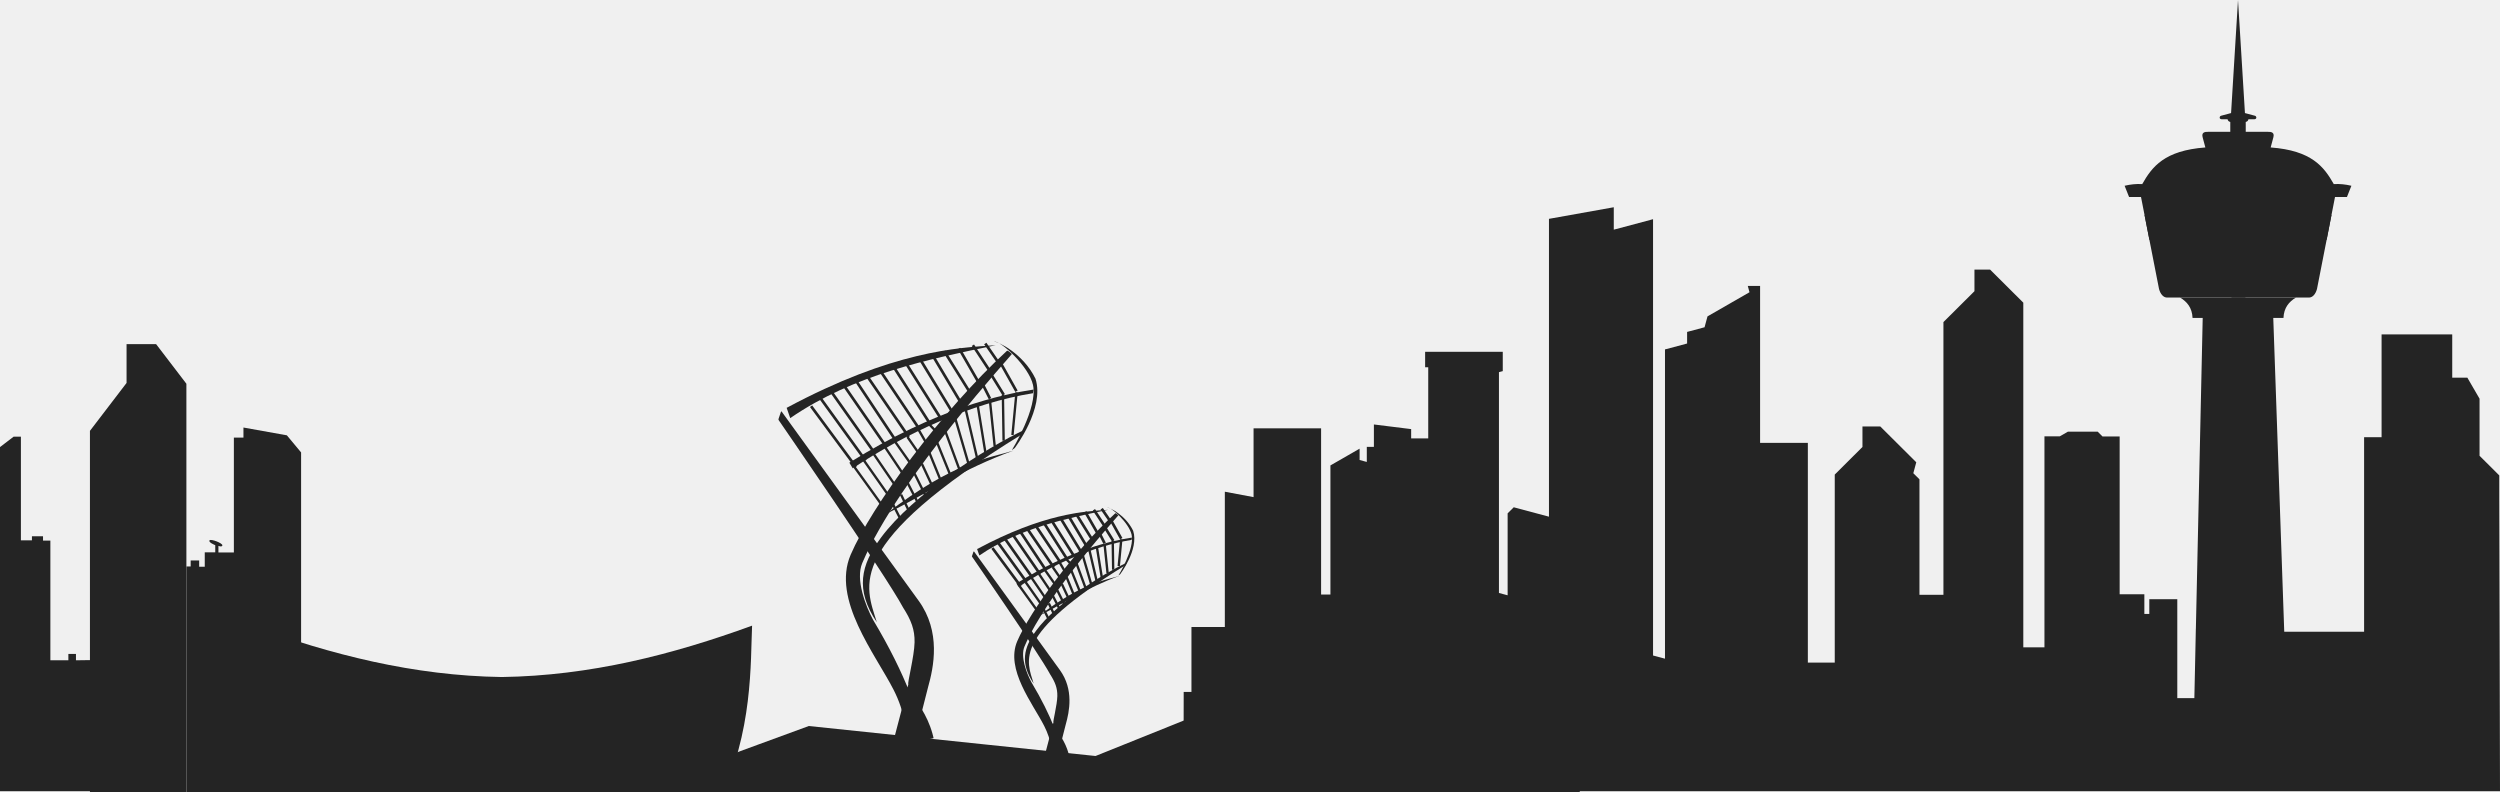
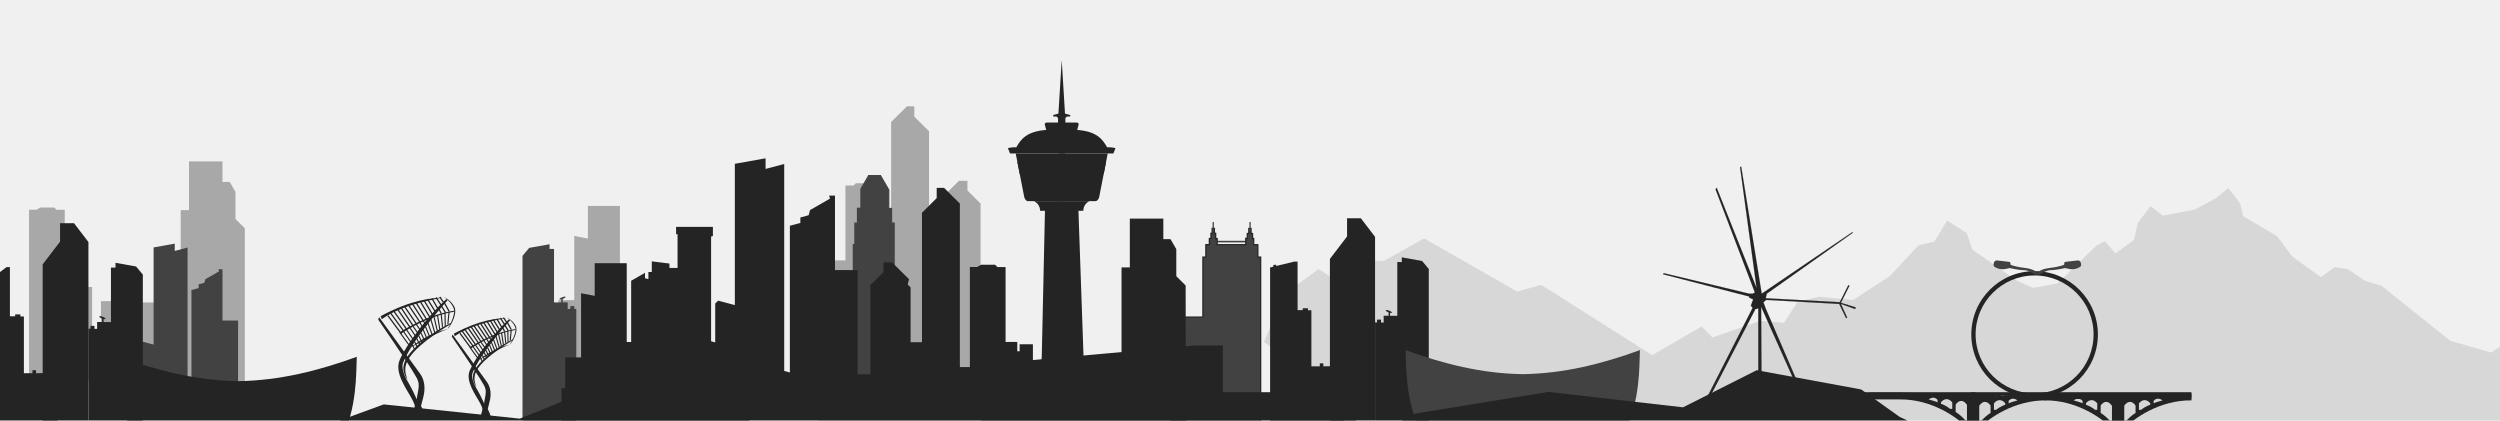
- <svg xmlns="http://www.w3.org/2000/svg" width="1918" height="607" viewBox="0 0 1918 607" fill="none">
-   <path d="M914.082 530.843H908.126L908.019 607H1918L1917.44 382.58V364.732L1902.31 349.666V305.886L1892.96 289.768H1881.35V256.557H1827.15V335.433H1813.74V484.659H1766.99H1741.38L1707.73 482.538H1684.74V535.61H1670.42V459.707H1648.94V471.03H1645.15V455.933H1626.2V334.847H1613.03L1609.35 331.178H1586.49L1580.29 334.741H1568.5V496.61H1552.28V232.209L1526.8 206.839H1514.8V223.403L1491 247.096V456.352H1472.61V367.735L1467.9 363.048L1470.16 354.66L1442.57 327.192H1428.88V342.918L1407.62 364.095V508.352H1386.98V339.773H1350.34V219.352H1340.9L1342.21 224.205L1309.99 242.73L1307.74 251.071L1294.35 254.645V263.538L1277.38 268.064V505.346L1268.22 502.9V168.16L1238.09 176.198V159L1188.37 167.896V396.397L1161.34 389.184L1156.65 393.848V456.71L1149.99 454.933V285.508L1152.92 284.727V269.901H1093.36V281.762H1095.74V336.322H1082.64V329.206L1054.05 325.647V342.846H1048.61V354.402L1043.09 352.928V344.207L1020.7 357.079V456.119H1013.55V328.613H961.73V381.394L939.693 377.243V481.027H914.082V530.843Z" fill="#242424" />
-   <path d="M526 591.649L620.5 557L840.5 580L937.5 541L1212 571.411V615H526V591.649Z" fill="#242424" />
-   <path d="M231 347.098V641H143V434.583H146.28V430.01H152.806V434.796H157.086V423.734H165.145V418.257C165.145 418.257 159.466 416.026 160.797 414.513C161.875 413.287 170.833 416.68 170.596 418.428C170.396 419.903 167.57 418.82 167.57 418.82V423.841H179.424V335.75H186.775V328L220.091 333.982L231 347.098Z" fill="#242424" />
-   <path d="M576.999 480C575.735 506.97 577.943 562.389 551.529 614.932C547.223 614.936 543.189 614.935 538.91 614.94L538.898 614.983C492.557 614.984 440.702 615 384.999 615C329.295 615 277.44 614.983 231.099 614.983L231.089 614.94C226.81 614.936 222.774 614.937 218.468 614.932C192.053 562.389 194.264 506.97 193 480C254.013 502.219 317.209 518.434 384.997 519.415C452.786 518.435 515.986 502.219 577 480H576.999Z" fill="#242424" />
-   <path d="M143 618V294.413L119.747 264H97.096V293.803L69 330.551V618H143Z" fill="#242424" />
-   <path d="M87.011 510.324H93V607H0V343L10.463 335H16.032V414.518H24.497V411.427H33.008V414.771H38.645V506.578H52.452V501.693H58.273V506.578L75.662 506.336V510.338H81.6V507.386H87.011V510.324Z" fill="#242424" />
-   <mask id="mask0_512_289" style="mask-type:alpha" maskUnits="userSpaceOnUse" x="577" y="118" width="228" height="452">
-     <path d="M794.601 473.989C794.601 526.691 747.663 569.415 689.761 569.415C631.859 569.415 584.92 526.691 584.92 473.989C544.114 382.299 671.41 118 729.311 118C787.213 118 824.107 371.003 794.601 473.989Z" fill="#FF0000" />
-   </mask>
-   <g mask="url(#mask0_512_289)">
-     <path d="M683.361 383.47L691.096 398.766" stroke="#242424" stroke-width="1.829" />
-     <path d="M777.624 345.673C758.712 351.625 732.529 353.557 679.409 394.54C712.053 378.226 737.713 360.067 777.624 345.673Z" fill="#242424" />
-     <path d="M691.262 379.411L698.052 393.549" stroke="#242424" stroke-width="1.829" />
-     <path d="M695.027 367.913L704.657 386.686" stroke="#242424" stroke-width="1.829" />
-     <path d="M701.61 363.289L710.442 381.007" stroke="#242424" stroke-width="1.829" />
-     <path d="M716.561 375.76L707.227 355.751" stroke="#242424" stroke-width="1.829" />
-     <path d="M712.922 347.06L722.209 369.867" stroke="#242424" stroke-width="1.829" />
-     <path d="M718.777 339.075L729.355 365.202" stroke="#242424" stroke-width="1.829" />
-     <path d="M736.354 360.999L724.853 329.747" stroke="#242424" stroke-width="1.829" />
-     <path d="M732.662 320.232L743.25 356.533" stroke="#242424" stroke-width="1.829" />
-     <path d="M740.818 313.813L749.677 351.608" stroke="#242424" stroke-width="1.829" />
-     <path d="M749.929 309.928L756.016 347.314" stroke="#242424" stroke-width="1.829" />
-     <path d="M759.437 306.876L763.131 342.287" stroke="#242424" stroke-width="1.829" />
-     <path d="M769.417 302.925L769.977 338.14" stroke="#242424" stroke-width="1.829" />
-     <path d="M655.437 358.187L679.123 391.038" stroke="#242424" stroke-width="1.829" />
-     <path d="M779.875 301.008L776.777 333.749" stroke="#242424" stroke-width="1.829" />
-     <path d="M786.843 329.314L784.36 332.988C646.326 418.094 664.037 449.331 672.704 477.383C655.948 452.548 660.269 433.562 675.867 412.5C700.542 379.181 755.415 344.206 786.843 329.314Z" fill="#242424" />
-     <path d="M662.804 353.271L684.059 383.47" stroke="#242424" stroke-width="1.829" />
-     <path d="M698.667 530.314C695.658 532.004 724.679 554.543 716.401 595.898L704.821 597.056C700.828 550.13 711.288 584.643 693.312 523.624L698.667 530.314Z" fill="#242424" />
-     <path d="M599.521 315.545L594.752 318.468C594.757 318.574 679.762 441.453 692.863 466.132C699.051 475.782 701.845 483.04 701.659 492.772C701.451 503.659 695.933 524.519 696.892 524.895L678.781 593.93L694.31 596.7L711.988 527.289C716.369 511.759 722.056 484.735 704.777 460.879L599.521 315.545Z" fill="#242424" />
-     <path d="M670.042 347.903L688.587 375.043" stroke="#242424" stroke-width="1.829" />
-     <path d="M622.24 311.638L656.657 358.187" stroke="#242424" stroke-width="2.09" />
-     <path d="M679.189 343.312L695.693 367.913" stroke="#242424" stroke-width="1.829" />
-     <path d="M629.312 305.277L664.007 353.27" stroke="#242424" stroke-width="2.09" />
-     <path d="M686.653 338.767L701.625 359.965" stroke="#242424" stroke-width="1.829" />
-     <path d="M636.513 298.747L671.215 347.903" stroke="#242424" stroke-width="2.09" />
-     <path d="M696.18 335.225L708.501 352.987" stroke="#242424" stroke-width="1.829" />
-     <path d="M647.124 295.234L680.307 343.311" stroke="#242424" stroke-width="2.09" />
-     <path d="M704.631 329.512L712.236 342.651" stroke="#242424" stroke-width="1.829" />
-     <path d="M655.686 290.534L687.721 338.768" stroke="#242424" stroke-width="2.09" />
-     <path d="M713.115 325.75L719.958 332.93" stroke="#242424" stroke-width="1.829" />
-     <path d="M664.223 286.996L697.196 335.224" stroke="#242424" stroke-width="2.09" />
-     <path d="M674.52 283.222L705.546 329.512" stroke="#242424" stroke-width="2.09" />
-     <path d="M685.286 280.909L713.914 325.75" stroke="#242424" stroke-width="2.09" />
-     <path d="M694.479 277.722L722.336 321.971" stroke="#242424" stroke-width="2.09" />
-     <path d="M705.064 274.243L731.707 317.982" stroke="#242424" stroke-width="2.09" />
-     <path d="M767.663 278.457L779.837 300.159" stroke="#242424" stroke-width="2.09" />
-     <path d="M758.671 284.443L770.085 302.925" stroke="#242424" stroke-width="2.09" />
-     <path d="M752.64 292.3L759.519 305.875" stroke="#242424" stroke-width="2.09" />
-     <path d="M654.201 359.288C694.269 332.751 745.103 309.207 792.522 301.676L793.011 298.837C768.671 302.58 718.542 313.209 651.608 354.972L654.201 359.288Z" fill="#242424" />
-     <path d="M715.221 272.138L738.142 310.577" stroke="#242424" stroke-width="2.09" />
-     <path d="M724.393 269.459L745.298 302.977" stroke="#242424" stroke-width="2.09" />
-     <path d="M735.825 267.4L751.171 294.055" stroke="#242424" stroke-width="2.09" />
-     <path d="M746.386 264.854L759.256 284.442" stroke="#242424" stroke-width="2.09" />
-     <path d="M755.894 263.533L765.848 278.02" stroke="#242424" stroke-width="2.09" />
-     <path d="M772.661 269.023C721.934 315.658 668.489 388.694 652.631 425.581C637.857 459.946 671.661 501.902 685.603 529.278C703.159 563.749 693.516 596.235 693.516 596.235L709.278 597.07C709.278 597.07 721.247 561.558 669.838 475.569C664.029 464.739 656.21 444.482 661.522 432C690.032 365.011 779.288 269.241 776.492 271.282C777.038 272.931 774.928 269.524 772.661 269.023Z" fill="#242424" />
-     <path d="M603.511 312.894C684.802 269.36 734.446 266.709 763.879 264.873C712.456 275.538 654.989 287.282 606.268 320.78L603.511 312.894Z" fill="#242424" />
-     <path d="M762.625 262.089C767.224 261.013 789.282 280.86 792.508 295.294C796.434 312.859 776.336 345.281 776.336 345.281L778.525 343.715C778.524 343.716 801.726 313.276 794.426 290.538C784.885 271.029 765.488 261.999 762.625 262.089Z" fill="#242424" />
+ <svg xmlns="http://www.w3.org/2000/svg" width="4043" height="680" viewBox="0 0 4043 680" fill="none">
+   <g clip-path="url(#clip0_704_2629)">
+     <path d="M2077.21 475.519L2132.33 435.212L2161.9 454.022L2206.26 421.776H2238.52L2303.04 385.499L2453.59 471.488L2492.57 460.74L2671.9 574.272L2752 527.919L2769.2 545.813L2846.41 518.947L2885.02 521.878L2907.01 488.174L2941.71 479.87L2996.93 485.243L3056.78 446.01L3102.42 396.845L3128.39 390.552L3148.85 356.727L3180.63 376.956L3189.7 403.657L3262.2 454.199L3287.96 465.643L3327.08 458.491L3389.43 397.973L3403.75 389.883L3421.18 409.798L3451.07 388.016L3457.29 360.633L3477.84 333.25L3497.76 348.808L3549.44 338.851L3584.31 320.181L3603.61 304L3622.73 328.885L3627.78 349.611L3682.7 382.099L3706.79 414.588L3753.31 448.197L3775.73 431.953L3797.22 435.39L3824.66 454.211L3851.56 462.277L3962.39 551.006L4028.48 570.13L4117.25 510.979L4175.14 483.975L4209.3 631.7L3961.95 747.715L2468.74 849.428L2044 553.134L2077.21 475.519Z" fill="#D7D7D7" />
+     <path d="M1585.8 329.256V701.5H1323V424.868H1344.48V436.191H1348.27V421.094H1367.22V300.008H1380.38L1384.07 296.339H1406.93L1413.13 299.902H1424.92V461.771H1441.13V197.371L1466.61 172H1478.62V188.564L1502.41 212.258V421.514H1520.81V332.897L1525.52 328.209L1523.26 319.821L1550.85 292.354H1564.53V308.079L1585.8 329.256Z" fill="#A8A8A8" />
+     <path d="M47 339.184V611.443L395.939 628V387.023V369.175L380.808 354.109V310.329L371.463 294.211H359.848V261H305.648V339.876H292.247V489.102H245.492H219.881L186.229 486.981H163.239V540.053H148.92V464.15H127.441V475.473H123.65V460.376H104.698V339.29H91.536L87.852 335.621H64.989L58.792 339.184H47Z" fill="#A8A8A8" />
+     <path d="M903.063 535.23H897.107L897 611.387H1002.53V460.506V333H950.711V385.781L928.674 381.63V485.414H903.063V535.23Z" fill="#A8A8A8" />
+     <path d="M845 413.732V702H932V499.54H928.757V495.054H922.305V499.749H918.074V488.899H910.107V483.526C910.107 483.526 915.721 481.339 914.405 479.854C913.339 478.652 904.484 481.98 904.718 483.695C904.916 485.141 907.709 484.079 907.709 484.079V489.004H895.99V402.602H888.722V395L855.785 400.867L845 413.732Z" fill="#424242" />
+     <path d="M226.582 598.766L222 597.544V674.624H385V634.286V518.336H359.799V435.51H353.31L354.208 438.848L332.045 451.59L330.501 457.327L321.288 459.785V465.902L309.62 469.015V632.218L303.317 630.536V400.3L282.595 405.829V394L248.4 400.119V557.283L229.804 552.321L226.582 555.53V598.766Z" fill="#424242" />
+     <path d="M3180.97 691.515H3200.45C3214.75 676.189 3256.48 647.347 3308.25 647.491C3359.92 647.448 3401.18 677.766 3415.46 693.073H3415.85H3434.94H3435.33C3449.74 677.622 3491.65 646.877 3544 647.5V644.427V636.594V634.3H3072.3V635.036V644.427V645.942C3124.65 645.319 3166.56 676.064 3180.97 691.515Z" fill="white" />
+     <path d="M3072.3 635.036V645.942C3124.65 645.319 3166.56 676.064 3180.97 691.515H3200.45C3214.86 676.064 3257.16 646.877 3309.51 647.5M3415.85 693.073H3435.33C3449.74 677.622 3491.65 646.877 3544 647.5V636.594M3434.94 693.073H3415.46C3401.05 677.622 3359.14 646.877 3306.79 647.5M3544 644.427V634.3H3072.3V644.427" stroke="#D7D7D7" stroke-width="10.536" />
+     <path d="M3072.3 645.942C3124.65 645.319 3166.56 676.065 3180.97 691.515L3183.55 701.05L3192.45 696.6H3200.45V642.437C3196.55 629.583 3182.14 633.478 3180.97 643.605C3156.98 637.061 3098.53 635.166 3072.3 635.036L3023.35 635.036V645.942L3072.3 645.942Z" fill="#242424" />
+     <path d="M3162.67 666.252C3168.27 669.368 3175.39 676.379 3178.25 679.495H3180.97V654.566C3172.87 643.349 3165.39 649.892 3162.67 654.566V666.252Z" fill="#D7D7D7" />
+     <path d="M3157.21 661.188V650.671C3149.42 641.323 3141.76 646.776 3138.91 650.671V652.996C3145.76 655.178 3151.63 659.5 3153.71 661.188H3157.21Z" fill="#D7D7D7" />
+     <path d="M3133.45 650.671V646.776C3128.47 640.544 3121.64 643.908 3119.04 645.985C3123.71 647.232 3130.73 649.243 3133.45 650.671Z" fill="#D7D7D7" />
+     <path d="M3544 647.5C3491.65 646.877 3449.74 677.622 3435.33 693.073V697.218L3415.85 696.6V643.994C3419.74 631.141 3434.16 635.036 3435.33 645.163C3459.32 638.619 3517.77 636.724 3544 636.594V647.5Z" fill="#242424" />
+     <path d="M3453.63 667.81C3448.02 670.926 3440.91 677.938 3438.05 681.054H3435.33V656.125C3443.43 644.907 3450.91 651.451 3453.63 656.125V667.81Z" fill="#D7D7D7" />
+     <path d="M3459.09 662.747V652.23C3466.88 642.881 3474.54 648.335 3477.39 652.23V654.555C3470.54 656.736 3464.67 661.059 3462.59 662.747H3459.09Z" fill="#D7D7D7" />
+     <path d="M3482.85 652.23V648.335C3487.83 642.102 3494.66 645.466 3497.26 647.544C3492.58 648.79 3485.57 650.801 3482.85 652.23Z" fill="#D7D7D7" />
+     <path d="M3201.35 692.15L3181.36 698.231V643.994C3185.26 631.141 3199.67 635.036 3200.84 645.163C3224.83 638.619 3283.29 636.724 3309.51 636.594V647.5C3257.16 646.877 3215.76 676.699 3201.35 692.15Z" fill="#242424" />
+     <path d="M3219.15 667.809C3213.54 670.926 3206.42 677.937 3203.57 681.053H3200.84V656.124C3208.94 644.906 3216.42 651.45 3219.15 656.124V667.809Z" fill="#D7D7D7" />
+     <path d="M3224.6 662.746V652.229C3232.39 642.881 3240.05 648.334 3242.91 652.229V654.554C3236.05 656.735 3230.18 661.058 3228.11 662.746H3224.6Z" fill="#D7D7D7" />
+     <path d="M3248.36 652.229V648.334C3253.35 642.102 3260.18 645.465 3262.77 647.543C3258.1 648.789 3251.09 650.801 3248.36 652.229Z" fill="#D7D7D7" />
+     <path d="M3415.46 693.073L3434.94 696.6V643.994C3431.04 631.141 3416.63 635.036 3415.46 645.163C3391.47 638.619 3333.01 636.724 3306.79 636.594V647.5C3359.14 646.877 3401.05 677.622 3415.46 693.073Z" fill="#242424" />
+     <path d="M3397.15 667.809C3402.76 670.926 3409.88 677.937 3412.73 681.053H3415.46V656.124C3407.36 644.906 3399.88 651.45 3397.15 656.124V667.809Z" fill="#D7D7D7" />
+     <path d="M3391.7 662.746V652.229C3383.91 642.881 3376.25 648.334 3373.39 652.229V654.554C3380.25 656.735 3386.12 661.058 3388.19 662.746H3391.7Z" fill="#D7D7D7" />
+     <path d="M3367.94 652.229V648.334C3362.95 642.102 3356.12 645.465 3353.53 647.543C3358.2 648.789 3365.21 650.801 3367.94 652.229Z" fill="#D7D7D7" />
+     <path d="M3005.55 634.3L3544 634.3V644.427L3482.85 642.09L3428.31 648.323L3238.23 639.753L3192.66 647.543L3149.81 639.753H3104.36L3072.3 643.2H3005.55V634.3Z" fill="#242424" />
+     <path d="M1380 668.309V395.424H1382.54V360.901H1386.73V336.786H1392.31V305.689L1404.83 284H1423.92L1437.28 307.14V337.166H1441.81V360.774H1446V666.913L1380 668.309Z" fill="#424242" stroke="#424242" stroke-width="1.97" />
+     <path d="M2310.62 435.018V725.098H2223.76V521.365H2227V516.851H2233.44V521.575H2237.67V510.657H2245.62V505.251C2245.62 505.251 2240.02 503.049 2241.33 501.556C2242.39 500.346 2251.23 503.695 2251 505.42C2250.8 506.875 2248.01 505.807 2248.01 505.807V510.762H2259.71V423.817H2266.97V416.168L2299.85 422.072L2310.62 435.018Z" fill="#242424" />
+     <path d="M2652.12 566.191C2650.87 592.811 2653.05 647.509 2626.98 699.369C2622.73 699.373 2618.75 699.372 2614.53 699.377L2614.51 699.419C2568.78 699.42 2517.59 699.436 2462.62 699.436C2407.64 699.436 2356.46 699.419 2310.72 699.419L2310.71 699.377C2306.48 699.373 2302.5 699.374 2298.25 699.369C2272.18 647.509 2274.36 592.811 2273.11 566.191C2333.33 588.122 2395.71 604.126 2462.61 605.094C2529.52 604.126 2591.9 588.122 2652.12 566.191H2652.12Z" fill="#424242" />
+     <path d="M2223.76 702.397V383.018L2200.81 353H2178.46V382.416L2150.73 418.686V702.397H2223.76Z" fill="#242424" />
+     <path d="M2174.41 705.358V596.121H2168.5V593.222H2163.16V596.135H2157.3V592.185L2140.14 592.424V587.602H2134.39V592.424H2120.77V501.811H2115.2V498.51H2106.8V501.561H2098.45V423.077H2092.95L2063.76 430.187C2063.82 429.35 2063.84 428.446 2063.87 428.096C2062.56 428.194 2062.59 428.187 2059.3 428.505C2059.25 429.88 2059.24 429.898 2059.19 431.298L2054 432.563V705.358H2174.41Z" fill="#242424" />
+     <path d="M2017.1 389.409H1969.02V391.983H2017.1V389.409Z" fill="#424242" />
+     <path d="M1894 696.215V520.34H1897.4V522.96H1906.23V507.192H1913.58V512.847H1945.35V415.715H1950.13V395.558H1955.76V385.743H1958.36V377.239H1960.29V369.287H1963.92V377.285H1965.99V385.835H1968.42V395.673H2014.62V385.376H2017.1V377.607H2019.59V369.425H2023.22V377.653H2025.61V385.605H2027.49V395.719H2034.2V415.761H2038.76V696.583L1894 696.215Z" fill="#424242" stroke="#242424" stroke-width="2.018" />
+     <path d="M1963.08 359.13H1961V373.953H1963.08V359.13Z" fill="#424242" />
+     <path d="M2022.63 359H2020.55V373.822H2022.63V359Z" fill="#424242" />
+     <path d="M1586 589.799L1933.1 558.649H1977.6V634.299H2160.05L2217.9 714.399H1586V589.799Z" fill="#242424" />
+     <path d="M2280.36 670.183L2503.68 633.819L2721.79 658.715L2840.9 598.7L3010 629.85L3072.3 674.35L3121.25 696.6H2244.6L2280.36 670.183Z" fill="#242424" />
+     <path d="M3392.7 540.85C3392.7 597.376 3346.88 643.2 3290.35 643.2C3233.82 643.2 3188 597.376 3188 540.85C3188 484.324 3233.82 438.5 3290.35 438.5C3346.88 438.5 3392.7 484.324 3392.7 540.85ZM3194.96 540.85C3194.96 593.533 3237.67 636.24 3290.35 636.24C3343.03 636.24 3385.74 593.533 3385.74 540.85C3385.74 488.167 3343.03 445.46 3290.35 445.46C3237.67 445.46 3194.96 488.167 3194.96 540.85Z" fill="#242424" />
+     <path d="M3249.4 423.48L3229.73 421.211C3227.24 420.923 3224.95 422.614 3224.49 425.08L3224.08 427.282C3223.78 428.908 3224.32 430.612 3225.68 431.555C3233.33 436.859 3242.79 435.641 3247.95 433.892C3248.96 433.549 3250.05 433.456 3251.09 433.705C3257.78 435.312 3268.41 437.052 3274.7 437.052C3278.97 437.052 3286.17 440.957 3291.22 444.176C3292.74 445.148 3294.8 444.076 3294.8 442.27C3294.8 441.974 3294.75 441.679 3294.6 441.424C3293.25 439.13 3287.8 434.846 3274.7 433.305C3263.14 431.945 3255.8 429.862 3252.42 428.546C3251.48 428.18 3251.03 427.165 3251.27 426.186C3251.59 424.904 3250.71 423.632 3249.4 423.48Z" fill="#424242" />
+     <path d="M3340.2 423.48L3359.87 421.211C3362.36 420.923 3364.65 422.614 3365.11 425.08L3365.52 427.282C3365.82 428.908 3365.28 430.612 3363.92 431.555C3356.27 436.859 3346.81 435.641 3341.65 433.892C3340.64 433.549 3339.55 433.456 3338.52 433.705C3331.82 435.312 3321.19 437.052 3314.9 437.052C3310.63 437.052 3303.43 440.957 3298.38 444.176C3296.86 445.148 3294.8 444.076 3294.8 442.27C3294.8 441.974 3294.85 441.679 3295 441.424C3296.35 439.13 3301.8 434.846 3314.9 433.305C3326.46 431.945 3333.8 429.862 3337.18 428.546C3338.12 428.18 3338.57 427.165 3338.33 426.186C3338.01 424.904 3338.89 423.632 3340.2 423.48Z" fill="#424242" />
+     <path d="M2855.49 498.877L2921.84 652.784H2918.16L2848.11 496.112L2849.04 658.949H2843.51V498.877L2838.9 499.799L2757.72 656.549L2754.03 655.628L2834.29 497.956L2831.53 494.269L2835.21 484.132L2828.76 481.367V479.524L2689.6 443.581L2690.52 441.738L2828.76 474.916H2834.29L2837.98 473.072L2774.39 306.263L2776.23 303.499L2840.74 465.7L2814.02 270.321L2815.86 269.399L2849.04 474.916L2995.57 375.383L2996.49 376.305L2857.33 474.916L2855.49 482.288L2975.3 488.74L2989.12 461.092L2990.96 462.013L2977.14 489.661L3001.1 497.034L3000.18 499.799L2977.14 491.504L2987.28 513.623L2985.43 514.544L2974.37 491.504L2856.41 485.053L2851.8 488.74L2855.49 498.877Z" fill="#242424" stroke="#242424" stroke-width="0.184" />
+     <path d="M914.082 627.843H908.126L908.019 704H1918L1917.44 479.58V461.732L1902.31 446.666V402.886L1892.96 386.768H1881.35V353.557H1827.15V432.433H1813.74V581.659H1766.99H1741.38L1707.73 579.538H1684.74V632.61H1670.42V556.707H1648.94V568.03H1645.15V552.933H1626.2V431.847H1613.03L1609.35 428.178H1586.49L1580.29 431.741H1568.5V593.61H1552.28V329.209L1526.8 303.839H1514.8V320.403L1491 344.096V553.352H1472.61V464.735L1467.9 460.048L1470.16 451.66L1442.57 424.192H1428.88V439.918L1407.62 461.095V605.352H1386.98V436.773H1350.34V316.352H1340.9L1342.21 321.205L1309.99 339.73L1307.74 348.071L1294.35 351.645V360.538L1277.38 365.064V602.346L1268.22 599.9V265.16L1238.09 273.198V256L1188.37 264.896V493.397L1161.34 486.184L1156.65 490.848V553.71L1149.99 551.933V382.508L1152.92 381.727V366.901H1093.36V378.762H1095.74V433.322H1082.64V426.206L1054.05 422.647V439.846H1048.61V451.402L1043.09 449.928V441.207L1020.7 454.079V553.119H1013.55V425.613H961.73V478.394L939.693 474.243V578.027H914.082V627.843Z" fill="#242424" />
+     <path d="M526 688.649L620.5 654L840.5 677L937.5 638L1212 668.411V712H526V688.649Z" fill="#242424" />
+     <path d="M231 444.098V738H143V531.583H146.28V527.01H152.806V531.796H157.086V520.734H165.145V515.257C165.145 515.257 159.466 513.026 160.797 511.513C161.875 510.287 170.833 513.68 170.596 515.428C170.396 516.903 167.57 515.82 167.57 515.82V520.841H179.424V432.75H186.775V425L220.091 430.982L231 444.098Z" fill="#242424" />
+     <path d="M576.999 577C575.735 603.97 577.943 659.389 551.529 711.932C547.223 711.936 543.189 711.935 538.91 711.94L538.898 711.983C492.557 711.984 440.702 712 384.999 712C329.295 712 277.44 711.983 231.099 711.983L231.089 711.94C226.81 711.936 222.774 711.937 218.468 711.932C192.053 659.389 194.264 603.97 193 577C254.013 599.219 317.209 615.434 384.997 616.415C452.786 615.435 515.986 599.219 577 577H576.999Z" fill="#242424" />
+     <path d="M143 715V391.413L119.747 361H97.096V390.803L69 427.551V715H143Z" fill="#242424" />
+     <path d="M87.011 607.324H93V704H0V440L10.463 432H16.032V511.518H24.497V508.427H33.008V511.771H38.645V603.578H52.452V598.693H58.273V603.578L75.662 603.336V607.338H81.6V604.386H87.011V607.324Z" fill="#242424" />
+     <path d="M1722.69 248.148H1711.99V325.276H1722.69V248.148Z" fill="#242424" />
+     <path d="M1743.93 337.463L1755.73 674.754H1682.58L1690 336.935C1723.86 336.349 1723.65 335.723 1743.93 337.463Z" fill="#242424" />
+     <path d="M1672.52 325.271C1677.92 328.494 1681.79 333.101 1682.13 340.919L1717 340.899L1751.87 340.919C1752.21 333.101 1756.08 328.494 1761.48 325.271H1717H1672.52Z" fill="#242424" />
+     <path d="M1642.58 248.145L1656.41 318.718C1657.45 322.521 1659.67 325.29 1662.58 325.29H1717H1771.42C1774.33 325.29 1776.55 322.521 1777.59 318.718L1791.42 248.145H1717H1642.58Z" fill="#242424" />
+     <path d="M1649.02 280.975L1645.27 261.891H1788.73L1784.99 280.975H1649.02Z" fill="#242424" />
+     <path d="M1717 97L1711.68 183.748L1703.95 185.816C1702.73 186.145 1702.24 188.512 1704.67 188.512H1709C1709.3 189.303 1709.4 190.148 1711.07 190.574V198.125H1694.36C1691.24 198.045 1688.81 198.614 1689.92 202.561L1691.95 210.124C1660.42 212.494 1651.07 224.963 1643.51 238.247C1639.01 237.946 1634.5 238.452 1630 239.52L1633.43 248.145H1717H1800.57L1804 239.52C1799.5 238.452 1794.99 237.946 1790.49 238.247C1782.93 224.963 1773.59 212.494 1742.05 210.124L1744.08 202.561C1745.19 198.614 1742.76 198.045 1739.64 198.125H1722.93V190.574C1724.6 190.148 1724.7 189.303 1725 188.512H1729.33C1731.76 188.512 1731.27 186.145 1730.05 185.816L1722.32 183.748L1717 97Z" fill="#242424" />
+     <mask id="mask0_704_2629" style="mask-type:alpha" maskUnits="userSpaceOnUse" x="599" y="389" width="143" height="284">
+       <path d="M735.478 612.274C735.478 645.328 706.038 672.124 669.723 672.124C633.407 672.124 603.968 645.328 603.968 612.274C578.374 554.766 658.213 389 694.529 389C730.844 389 753.984 547.682 735.478 612.274Z" fill="#FF0000" />
+     </mask>
+     <g mask="url(#mask0_704_2629)">
+       <path d="M665.709 555.501L670.56 565.094" stroke="#242424" stroke-width="1.829" />
+       <path d="M724.831 531.794C712.969 535.527 696.547 536.739 663.23 562.443C683.705 552.211 699.798 540.822 724.831 531.794Z" fill="#242424" />
+       <path d="M670.664 552.955L674.923 561.822" stroke="#242424" stroke-width="1.829" />
+       <path d="M673.026 545.744L679.066 557.518" stroke="#242424" stroke-width="1.829" />
+       <path d="M677.154 542.843L682.694 553.955" stroke="#242424" stroke-width="1.829" />
+       <path d="M686.532 550.665L680.677 538.115" stroke="#242424" stroke-width="1.829" />
+       <path d="M684.25 532.664L690.074 546.969" stroke="#242424" stroke-width="1.829" />
+       <path d="M687.921 527.656L694.556 544.043" stroke="#242424" stroke-width="1.829" />
+       <path d="M698.946 541.407L691.732 521.806" stroke="#242424" stroke-width="1.829" />
+       <path d="M696.63 515.838L703.271 538.606" stroke="#242424" stroke-width="1.829" />
+       <path d="M701.745 511.812L707.302 535.517" stroke="#242424" stroke-width="1.829" />
+       <path d="M707.459 509.376L711.277 532.824" stroke="#242424" stroke-width="1.829" />
+       <path d="M713.423 507.461L715.74 529.671" stroke="#242424" stroke-width="1.829" />
+       <path d="M719.683 504.983L720.034 527.07" stroke="#242424" stroke-width="1.829" />
+       <path d="M648.195 539.643L663.051 560.247" stroke="#242424" stroke-width="1.829" />
+       <path d="M726.241 503.781L724.299 524.316" stroke="#242424" stroke-width="1.829" />
+       <path d="M730.612 521.535L729.055 523.839C642.481 577.217 653.589 596.808 659.025 614.402C648.516 598.826 651.226 586.918 661.009 573.708C676.485 552.81 710.901 530.875 730.612 521.535Z" fill="#242424" />
+       <path d="M652.816 536.56L666.147 555.501" stroke="#242424" stroke-width="1.829" />
+       <path d="M675.308 647.6C673.421 648.66 691.623 662.796 686.431 688.734L679.168 689.46C676.664 660.029 683.224 681.675 671.95 643.404L675.308 647.6Z" fill="#242424" />
+       <path d="M613.124 512.899L610.134 514.732C610.137 514.798 663.451 591.867 671.668 607.345C675.549 613.398 677.301 617.95 677.185 624.054C677.054 630.882 673.593 643.966 674.195 644.202L662.836 687.499L672.575 689.237L683.663 645.703C686.411 635.963 689.978 619.013 679.14 604.051L613.124 512.899Z" fill="#242424" />
+       <path d="M657.355 533.193L668.987 550.216" stroke="#242424" stroke-width="1.829" />
+       <path d="M627.374 510.448L648.96 539.643" stroke="#242424" stroke-width="2.09" />
+       <path d="M663.092 530.313L673.443 545.744" stroke="#242424" stroke-width="1.829" />
+       <path d="M631.81 506.458L653.57 536.56" stroke="#242424" stroke-width="2.09" />
+       <path d="M667.773 527.463L677.164 540.758" stroke="#242424" stroke-width="1.829" />
+       <path d="M636.326 502.363L658.091 533.193" stroke="#242424" stroke-width="2.09" />
+       <path d="M673.748 525.241L681.476 536.382" stroke="#242424" stroke-width="1.829" />
+       <path d="M642.981 500.159L663.794 530.313" stroke="#242424" stroke-width="2.09" />
+       <path d="M679.049 521.659L683.819 529.9" stroke="#242424" stroke-width="1.829" />
+       <path d="M648.351 497.212L668.444 527.464" stroke="#242424" stroke-width="2.09" />
+       <path d="M684.37 519.299L688.662 523.802" stroke="#242424" stroke-width="1.829" />
+       <path d="M653.706 494.993L674.386 525.241" stroke="#242424" stroke-width="2.09" />
+       <path d="M660.164 492.626L679.623 521.658" stroke="#242424" stroke-width="2.09" />
+       <path d="M666.916 491.175L684.871 519.299" stroke="#242424" stroke-width="2.09" />
+       <path d="M672.681 489.176L690.153 516.929" stroke="#242424" stroke-width="2.09" />
+       <path d="M679.321 486.994L696.031 514.427" stroke="#242424" stroke-width="2.09" />
+       <path d="M718.582 489.637L726.218 503.248" stroke="#242424" stroke-width="2.09" />
+       <path d="M712.942 493.391L720.101 504.984" stroke="#242424" stroke-width="2.09" />
+       <path d="M709.16 498.319L713.475 506.833" stroke="#242424" stroke-width="2.09" />
+       <path d="M647.42 540.334C672.55 523.69 704.433 508.923 734.174 504.2L734.481 502.419C719.215 504.767 687.774 511.433 645.793 537.627L647.42 540.334Z" fill="#242424" />
+       <path d="M685.691 485.674L700.067 509.783" stroke="#242424" stroke-width="2.09" />
+       <path d="M691.443 483.994L704.555 505.016" stroke="#242424" stroke-width="2.09" />
+       <path d="M698.614 482.702L708.239 499.42" stroke="#242424" stroke-width="2.09" />
+       <path d="M705.238 481.106L713.31 493.391" stroke="#242424" stroke-width="2.09" />
+       <path d="M711.201 480.277L717.444 489.363" stroke="#242424" stroke-width="2.09" />
+       <path d="M721.717 483.72C689.901 512.969 656.382 558.777 646.435 581.912C637.169 603.466 658.371 629.78 667.115 646.951C678.126 668.57 672.078 688.945 672.078 688.945L681.964 689.469C681.964 689.469 689.471 667.196 657.227 613.265C653.584 606.472 648.68 593.767 652.012 585.938C669.893 543.923 725.874 483.857 724.12 485.137C724.463 486.172 723.139 484.035 721.717 483.72Z" fill="#242424" />
+       <path d="M615.628 511.236C666.613 483.932 697.749 482.269 716.209 481.118C683.957 487.806 647.914 495.172 617.357 516.182L615.628 511.236Z" fill="#242424" />
+       <path d="M715.423 479.371C718.307 478.697 732.142 491.144 734.165 500.197C736.627 511.214 724.022 531.549 724.022 531.549L725.395 530.567C725.394 530.567 739.946 511.476 735.368 497.214C729.384 484.978 717.219 479.315 715.423 479.371Z" fill="#242424" />
+     </g>
+     <mask id="mask1_704_2629" style="mask-type:alpha" maskUnits="userSpaceOnUse" x="720" y="437" width="120" height="238">
+       <path d="M834.527 624.363C834.527 652.101 809.822 674.587 779.348 674.587C748.873 674.587 724.169 652.101 724.169 624.363C702.692 576.105 769.689 437 800.164 437C830.638 437 850.056 570.159 834.527 624.363Z" fill="#FF0000" />
+     </mask>
+     <g mask="url(#mask1_704_2629)">
+       <path d="M775.979 576.721L780.051 584.771" stroke="#242424" stroke-width="1.829" />
+       <path d="M825.592 556.827C815.638 559.96 801.858 560.977 773.899 582.547C791.081 573.961 804.586 564.403 825.592 556.827Z" fill="#242424" />
+       <path d="M780.138 574.584L783.711 582.026" stroke="#242424" stroke-width="1.829" />
+       <path d="M782.119 568.533L787.188 578.413" stroke="#242424" stroke-width="1.829" />
+       <path d="M785.584 566.099L790.233 575.424" stroke="#242424" stroke-width="1.829" />
+       <path d="M793.453 572.663L788.541 562.132" stroke="#242424" stroke-width="1.829" />
+       <path d="M791.538 557.557L796.426 569.561" stroke="#242424" stroke-width="1.829" />
+       <path d="M794.619 553.355L800.187 567.106" stroke="#242424" stroke-width="1.829" />
+       <path d="M803.871 564.894L797.817 548.446" stroke="#242424" stroke-width="1.829" />
+       <path d="M801.927 543.438L807.5 562.543" stroke="#242424" stroke-width="1.829" />
+       <path d="M806.22 540.06L810.882 559.951" stroke="#242424" stroke-width="1.829" />
+       <path d="M811.015 538.014L814.218 557.691" stroke="#242424" stroke-width="1.829" />
+       <path d="M816.019 536.408L817.964 555.045" stroke="#242424" stroke-width="1.829" />
+       <path d="M821.272 534.329L821.567 552.863" stroke="#242424" stroke-width="1.829" />
+       <path d="M761.283 563.414L773.749 580.704" stroke="#242424" stroke-width="1.829" />
+       <path d="M826.776 533.32L825.146 550.552" stroke="#242424" stroke-width="1.829" />
+       <path d="M830.443 548.218L829.137 550.151C756.487 594.944 765.809 611.384 770.37 626.149C761.552 613.078 763.826 603.085 772.035 592C785.022 574.463 813.903 556.056 830.443 548.218Z" fill="#242424" />
+       <path d="M765.16 560.826L776.347 576.721" stroke="#242424" stroke-width="1.829" />
+       <path d="M784.034 654.007C782.451 654.897 797.725 666.759 793.368 688.525L787.274 689.134C785.172 664.437 790.678 682.601 781.217 650.486L784.034 654.007Z" fill="#242424" />
+       <path d="M731.853 540.971L729.343 542.509C729.346 542.565 774.085 607.238 780.98 620.227C784.237 625.306 785.707 629.126 785.61 634.248C785.5 639.978 782.596 650.957 783.101 651.155L773.569 687.489L781.742 688.947L791.046 652.415C793.352 644.241 796.345 630.018 787.251 617.462L731.853 540.971Z" fill="#242424" />
+       <path d="M768.969 558.001L778.73 572.286" stroke="#242424" stroke-width="1.829" />
+       <path d="M743.81 538.914L761.925 563.414" stroke="#242424" stroke-width="2.09" />
+       <path d="M773.783 555.585L782.47 568.533" stroke="#242424" stroke-width="1.829" />
+       <path d="M747.532 535.567L765.793 560.826" stroke="#242424" stroke-width="2.09" />
+       <path d="M777.712 553.193L785.592 564.35" stroke="#242424" stroke-width="1.829" />
+       <path d="M751.323 532.129L769.587 558.001" stroke="#242424" stroke-width="2.09" />
+       <path d="M782.726 551.329L789.211 560.677" stroke="#242424" stroke-width="1.829" />
+       <path d="M756.907 530.281L774.372 555.585" stroke="#242424" stroke-width="2.09" />
+       <path d="M787.174 548.322L791.177 555.237" stroke="#242424" stroke-width="1.829" />
+       <path d="M761.414 527.807L778.274 553.193" stroke="#242424" stroke-width="2.09" />
+       <path d="M791.639 546.342L795.241 550.121" stroke="#242424" stroke-width="1.829" />
+       <path d="M765.907 525.945L783.261 551.328" stroke="#242424" stroke-width="2.09" />
+       <path d="M771.326 523.959L787.656 548.322" stroke="#242424" stroke-width="2.09" />
+       <path d="M776.992 522.741L792.06 546.342" stroke="#242424" stroke-width="2.09" />
+       <path d="M781.831 521.064L796.492 544.353" stroke="#242424" stroke-width="2.09" />
+       <path d="M787.402 519.233L801.425 542.253" stroke="#242424" stroke-width="2.09" />
+       <path d="M820.349 521.451L826.756 532.873" stroke="#242424" stroke-width="2.09" />
+       <path d="M815.616 524.601L821.623 534.329" stroke="#242424" stroke-width="2.09" />
+       <path d="M812.442 528.737L816.063 535.881" stroke="#242424" stroke-width="2.09" />
+       <path d="M760.632 563.994C781.72 550.026 808.475 537.635 833.432 533.671L833.69 532.177C820.88 534.147 794.496 539.741 759.267 561.722L760.632 563.994Z" fill="#242424" />
+       <path d="M792.748 518.125L804.811 538.356" stroke="#242424" stroke-width="2.09" />
+       <path d="M797.574 516.715L808.577 534.356" stroke="#242424" stroke-width="2.09" />
+       <path d="M803.592 515.631L811.669 529.66" stroke="#242424" stroke-width="2.09" />
+       <path d="M809.151 514.292L815.924 524.601" stroke="#242424" stroke-width="2.09" />
+       <path d="M814.155 513.596L819.393 521.221" stroke="#242424" stroke-width="2.09" />
+       <path d="M822.98 516.486C796.281 541.03 768.152 579.47 759.806 598.884C752.03 616.972 769.821 639.054 777.16 653.462C786.399 671.605 781.324 688.702 781.324 688.702L789.62 689.142C789.62 689.142 795.919 670.451 768.862 625.194C765.804 619.494 761.689 608.833 764.485 602.263C779.49 567.006 826.467 516.6 824.996 517.674C825.283 518.543 824.173 516.749 822.98 516.486Z" fill="#242424" />
+       <path d="M733.953 539.576C776.738 516.663 802.867 515.268 818.357 514.302C791.293 519.914 761.047 526.096 735.405 543.726L733.953 539.576Z" fill="#242424" />
+       <path d="M817.697 512.836C820.118 512.27 831.727 522.715 833.425 530.313C835.491 539.557 824.914 556.621 824.914 556.621L826.065 555.797C826.065 555.798 838.276 539.777 834.435 527.809C829.413 517.541 819.204 512.789 817.697 512.836Z" fill="#242424" />
+     </g>
  </g>
-   <mask id="mask1_512_289" style="mask-type:alpha" maskUnits="userSpaceOnUse" x="733" y="299" width="143" height="284">
-     <path d="M869.478 522.274C869.478 555.328 840.038 582.124 803.723 582.124C767.407 582.124 737.968 555.328 737.968 522.274C712.374 464.766 792.213 299 828.529 299C864.844 299 887.984 457.682 869.478 522.274Z" fill="#FF0000" />
-   </mask>
-   <g mask="url(#mask1_512_289)">
-     <path d="M799.709 465.501L804.561 475.094" stroke="#242424" stroke-width="1.829" />
-     <path d="M858.831 441.794C846.969 445.527 830.547 446.739 797.23 472.443C817.705 462.211 833.798 450.822 858.831 441.794Z" fill="#242424" />
-     <path d="M804.665 462.955L808.923 471.822" stroke="#242424" stroke-width="1.829" />
-     <path d="M807.026 455.744L813.066 467.518" stroke="#242424" stroke-width="1.829" />
-     <path d="M811.155 452.843L816.694 463.955" stroke="#242424" stroke-width="1.829" />
-     <path d="M820.532 460.665L814.678 448.115" stroke="#242424" stroke-width="1.829" />
-     <path d="M818.25 442.664L824.074 456.969" stroke="#242424" stroke-width="1.829" />
-     <path d="M821.921 437.656L828.556 454.043" stroke="#242424" stroke-width="1.829" />
-     <path d="M832.946 451.407L825.732 431.806" stroke="#242424" stroke-width="1.829" />
-     <path d="M830.631 425.838L837.272 448.606" stroke="#242424" stroke-width="1.829" />
-     <path d="M835.746 421.812L841.302 445.517" stroke="#242424" stroke-width="1.829" />
-     <path d="M841.459 419.376L845.277 442.824" stroke="#242424" stroke-width="1.829" />
-     <path d="M847.423 417.461L849.74 439.671" stroke="#242424" stroke-width="1.829" />
-     <path d="M853.683 414.983L854.034 437.07" stroke="#242424" stroke-width="1.829" />
-     <path d="M782.195 449.643L797.051 470.247" stroke="#242424" stroke-width="1.829" />
-     <path d="M860.242 413.781L858.299 434.316" stroke="#242424" stroke-width="1.829" />
-     <path d="M864.612 431.535L863.055 433.839C776.481 487.217 787.589 506.808 793.025 524.402C782.516 508.826 785.226 496.918 795.009 483.708C810.485 462.81 844.901 440.875 864.612 431.535Z" fill="#242424" />
-     <path d="M786.816 446.56L800.147 465.501" stroke="#242424" stroke-width="1.829" />
-     <path d="M809.308 557.6C807.422 558.66 825.623 572.796 820.431 598.734L813.168 599.46C810.664 570.029 817.225 591.675 805.95 553.404L809.308 557.6Z" fill="#242424" />
-     <path d="M747.125 422.899L744.134 424.732C744.137 424.798 797.452 501.867 805.669 517.345C809.55 523.398 811.302 527.95 811.185 534.054C811.055 540.882 807.594 553.966 808.196 554.202L796.837 597.499L806.576 599.237L817.663 555.703C820.411 545.963 823.978 529.013 813.141 514.051L747.125 422.899Z" fill="#242424" />
-     <path d="M791.355 443.193L802.987 460.216" stroke="#242424" stroke-width="1.829" />
-     <path d="M761.374 420.448L782.96 449.643" stroke="#242424" stroke-width="2.09" />
-     <path d="M797.092 440.313L807.444 455.744" stroke="#242424" stroke-width="1.829" />
-     <path d="M765.81 416.458L787.571 446.56" stroke="#242424" stroke-width="2.09" />
-     <path d="M801.773 437.463L811.164 450.758" stroke="#242424" stroke-width="1.829" />
-     <path d="M770.326 412.363L792.091 443.193" stroke="#242424" stroke-width="2.09" />
-     <path d="M807.749 435.241L815.476 446.382" stroke="#242424" stroke-width="1.829" />
-     <path d="M776.981 410.159L797.794 440.313" stroke="#242424" stroke-width="2.09" />
-     <path d="M813.049 431.659L817.819 439.9" stroke="#242424" stroke-width="1.829" />
-     <path d="M782.352 407.212L802.444 437.464" stroke="#242424" stroke-width="2.09" />
-     <path d="M818.371 429.299L822.663 433.802" stroke="#242424" stroke-width="1.829" />
-     <path d="M787.706 404.993L808.387 435.241" stroke="#242424" stroke-width="2.09" />
-     <path d="M794.164 402.626L813.623 431.658" stroke="#242424" stroke-width="2.09" />
-     <path d="M800.916 401.175L818.871 429.299" stroke="#242424" stroke-width="2.09" />
-     <path d="M806.682 399.176L824.154 426.929" stroke="#242424" stroke-width="2.09" />
-     <path d="M813.321 396.994L830.031 424.427" stroke="#242424" stroke-width="2.09" />
-     <path d="M852.583 399.637L860.218 413.248" stroke="#242424" stroke-width="2.09" />
-     <path d="M846.942 403.391L854.101 414.984" stroke="#242424" stroke-width="2.09" />
-     <path d="M843.161 408.319L847.475 416.833" stroke="#242424" stroke-width="2.09" />
-     <path d="M781.42 450.334C806.55 433.69 838.433 418.923 868.174 414.2L868.481 412.419C853.215 414.767 821.775 421.433 779.794 447.627L781.42 450.334Z" fill="#242424" />
-     <path d="M819.691 395.674L834.067 419.783" stroke="#242424" stroke-width="2.09" />
-     <path d="M825.443 393.994L838.555 415.016" stroke="#242424" stroke-width="2.09" />
-     <path d="M832.614 392.702L842.239 409.42" stroke="#242424" stroke-width="2.09" />
-     <path d="M839.238 391.106L847.31 403.391" stroke="#242424" stroke-width="2.09" />
-     <path d="M845.201 390.277L851.444 399.363" stroke="#242424" stroke-width="2.09" />
-     <path d="M855.717 393.72C823.901 422.969 790.382 468.777 780.435 491.912C771.169 513.466 792.371 539.78 801.115 556.951C812.126 578.57 806.078 598.945 806.078 598.945L815.964 599.469C815.964 599.469 823.471 577.196 791.227 523.265C787.584 516.472 782.68 503.767 786.012 495.938C803.893 453.923 859.874 393.857 858.12 395.137C858.463 396.172 857.139 394.035 855.717 393.72Z" fill="#242424" />
-     <path d="M749.628 421.236C800.613 393.932 831.75 392.269 850.209 391.118C817.957 397.806 781.914 405.172 751.357 426.182L749.628 421.236Z" fill="#242424" />
-     <path d="M849.423 389.371C852.307 388.697 866.142 401.144 868.165 410.197C870.627 421.214 858.023 441.549 858.023 441.549L859.395 440.567C859.395 440.567 873.947 421.476 869.368 407.214C863.384 394.978 851.219 389.315 849.423 389.371Z" fill="#242424" />
-   </g>
-   <path d="M1722.69 151.148H1711.99V228.276H1722.69V151.148Z" fill="#242424" />
-   <path d="M1743.93 240.463L1755.73 577.754H1682.58L1690 239.935C1723.86 239.349 1723.65 238.723 1743.93 240.463Z" fill="#242424" />
-   <path d="M1672.52 228.271C1677.92 231.494 1681.79 236.101 1682.13 243.919L1717 243.899L1751.87 243.919C1752.21 236.101 1756.08 231.494 1761.48 228.271H1717H1672.52Z" fill="#242424" />
-   <path d="M1642.58 151.145L1656.41 221.718C1657.45 225.521 1659.67 228.29 1662.58 228.29H1717H1771.42C1774.33 228.29 1776.55 225.521 1777.59 221.718L1791.42 151.145H1717H1642.58Z" fill="#242424" />
-   <path d="M1649.02 183.975L1645.27 164.891H1788.73L1784.99 183.975H1649.02Z" fill="#242424" />
-   <path d="M1717 0L1711.68 86.748L1703.95 88.816C1702.73 89.145 1702.24 91.512 1704.67 91.512H1709C1709.3 92.303 1709.4 93.148 1711.07 93.574V101.125H1694.36C1691.24 101.045 1688.81 101.614 1689.92 105.561L1691.95 113.124C1660.42 115.494 1651.07 127.963 1643.51 141.247C1639.01 140.946 1634.5 141.452 1630 142.52L1633.43 151.145H1717H1800.57L1804 142.52C1799.5 141.452 1794.99 140.946 1790.49 141.247C1782.93 127.963 1773.59 115.494 1742.05 113.124L1744.08 105.561C1745.19 101.614 1742.76 101.045 1739.64 101.125H1722.93V93.574C1724.6 93.148 1724.7 92.303 1725 91.512H1729.33C1731.76 91.512 1731.27 89.145 1730.05 88.816L1722.32 86.748L1717 0Z" fill="#242424" />
+   <defs>
+     <clipPath id="clip0_704_2629">
+       <rect width="4043" height="680" fill="white" />
+     </clipPath>
+   </defs>
</svg>
